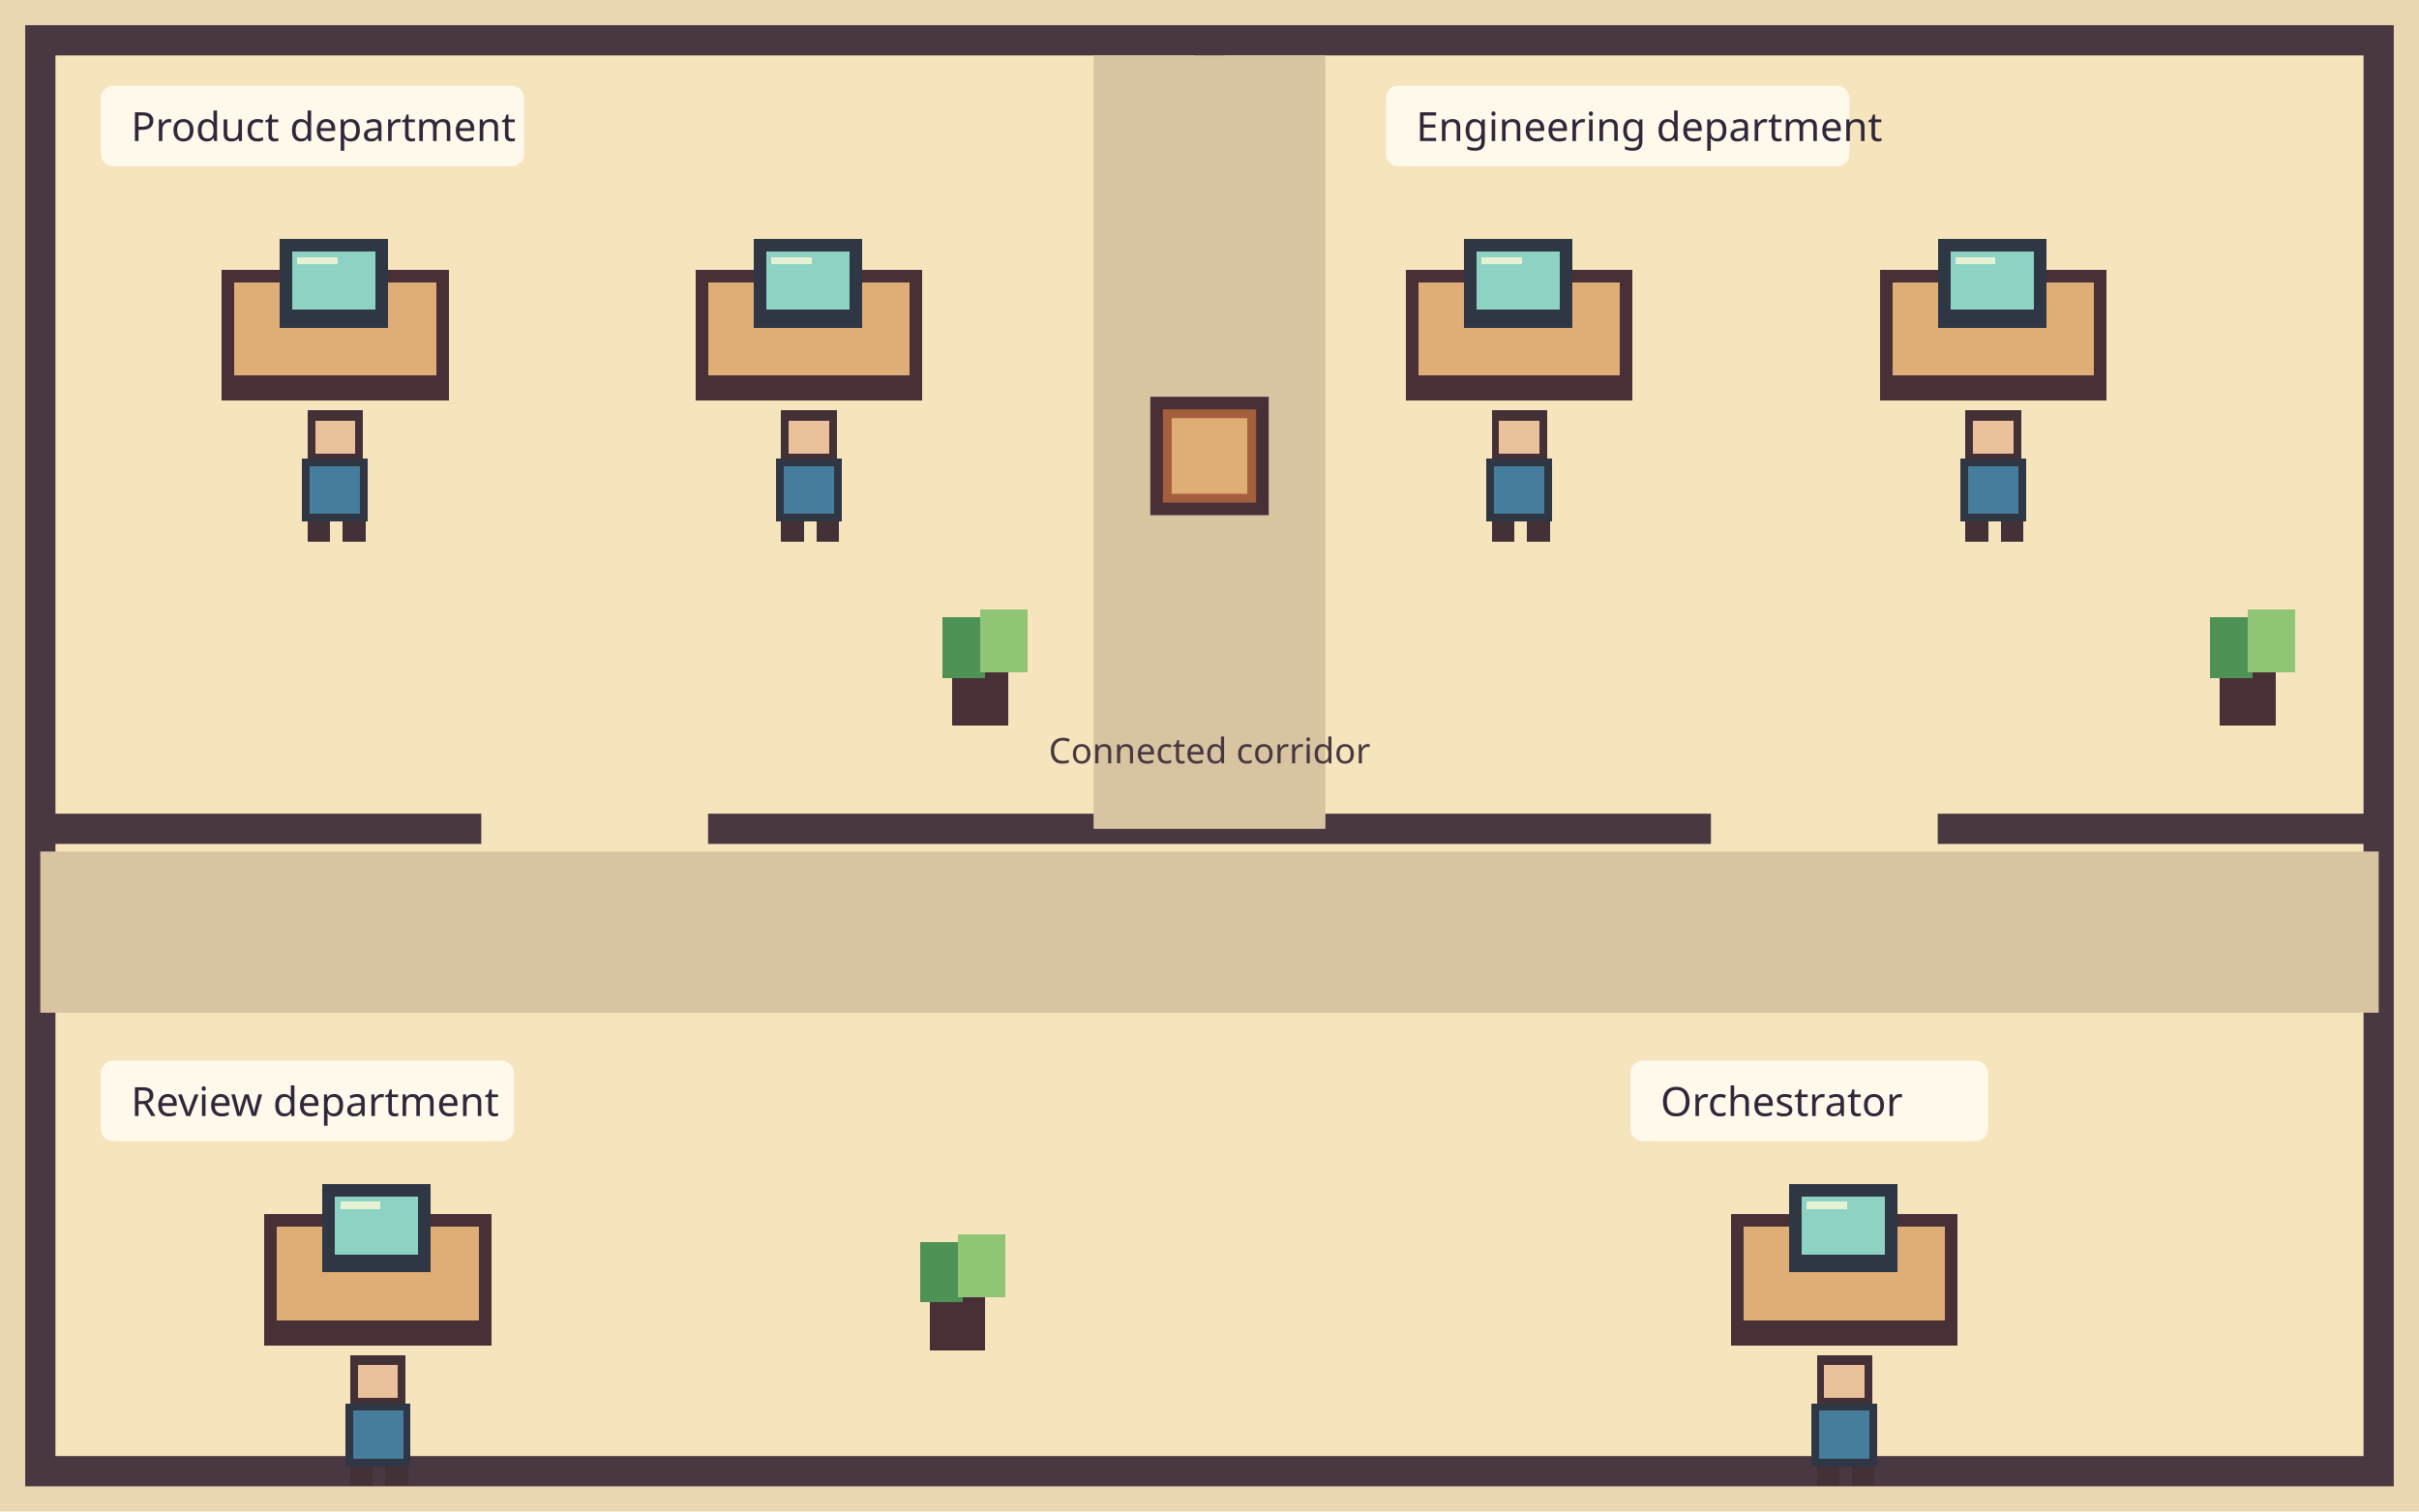
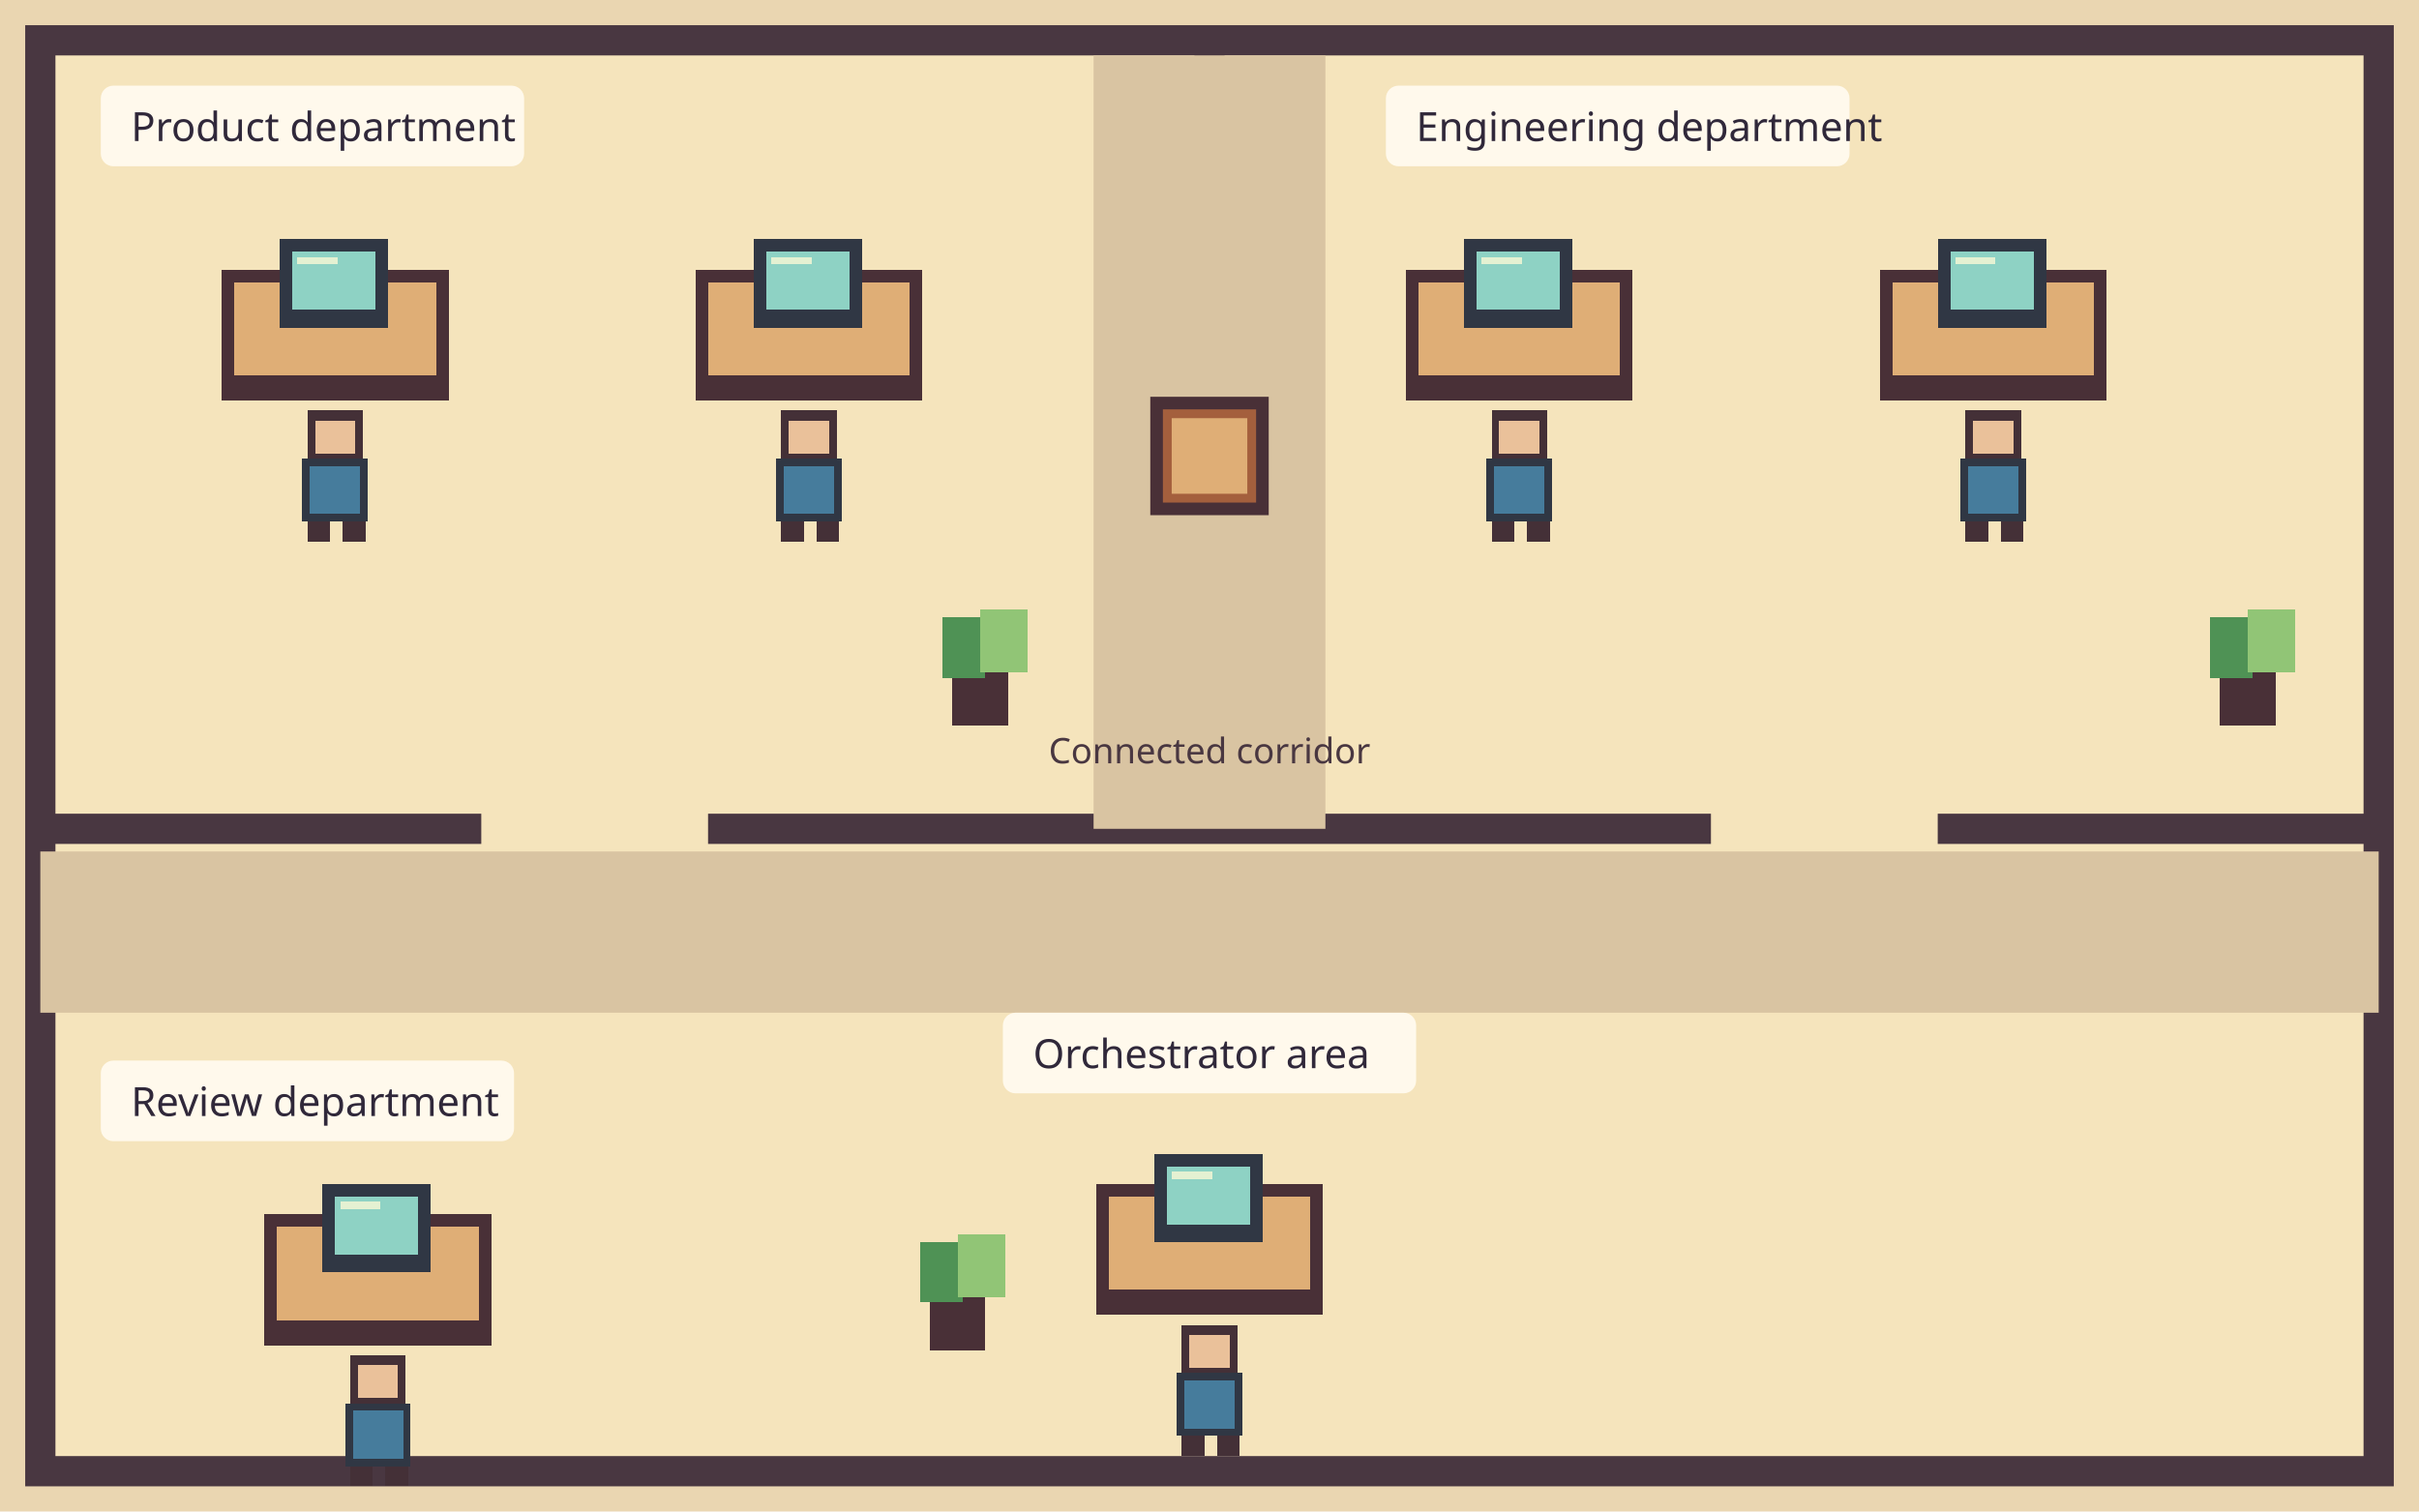
<svg xmlns="http://www.w3.org/2000/svg" width="960" height="600" viewBox="0 0 960 600">
  <defs>
    <g id="desk" shape-rendering="crispEdges">
      <rect width="90" height="52" fill="#493037" />
      <rect x="5" y="5" width="80" height="37" fill="#dfae76" />
      <rect x="23" y="-12" width="43" height="35" fill="#303744" />
      <rect x="28" y="-7" width="33" height="23" fill="#8ed2c4" />
      <rect x="30" y="-5" width="16" height="3" fill="#e4f1d2" />
    </g>
    <g id="worker" shape-rendering="crispEdges">
      <rect x="9" width="22" height="19" fill="#443037" />
      <rect x="12" y="4" width="16" height="13" fill="#eac19a" />
      <rect x="7" y="19" width="26" height="25" fill="#303744" />
      <rect x="10" y="22" width="20" height="19" fill="#467c9c" />
      <rect x="9" y="44" width="9" height="8" fill="#443037" />
      <rect x="23" y="44" width="9" height="8" fill="#443037" />
    </g>
    <g id="plant" shape-rendering="crispEdges">
      <rect x="14" y="24" width="22" height="22" fill="#493037" />
      <rect x="10" y="3" width="17" height="24" fill="#4f9255" />
      <rect x="25" width="19" height="25" fill="#91c576" />
    </g>
  </defs>
  <rect width="960" height="600" fill="#ead6b1" />
  <rect x="16" y="16" width="928" height="568" fill="#f5e4bc" stroke="#493741" stroke-width="12" />
  <path d="M480 22v118M480 224v105M16 329h175M281 329h398M769 329h175" fill="none" stroke="#493741" stroke-width="12" />
  <path d="M16 338h928v64H16z" fill="#d9c4a2" />
  <path d="M434 22h92v307h-92z" fill="#d9c4a2" />
  <rect x="40" y="34" width="168" height="32" rx="5" fill="#fff9ec" />
  <text x="52" y="56" font-family="Segoe UI, sans-serif" font-size="16" fill="#30283a">Product department</text>
  <rect x="550" y="34" width="184" height="32" rx="5" fill="#fff9ec" />
  <text x="562" y="56" font-family="Segoe UI, sans-serif" font-size="16" fill="#30283a">Engineering department</text>
  <rect x="40" y="421" width="164" height="32" rx="5" fill="#fff9ec" />
  <text x="52" y="443" font-family="Segoe UI, sans-serif" font-size="16" fill="#30283a">Review department</text>
-   <rect x="647" y="421" width="142" height="32" rx="5" fill="#fff9ec" />
-   <text x="659" y="443" font-family="Segoe UI, sans-serif" font-size="16" fill="#30283a">Orchestrator</text>
+   <rect x="398" y="402" width="164" height="32" rx="5" fill="#fff9ec" />
+   <text x="410" y="424" font-family="Segoe UI, sans-serif" font-size="16" fill="#30283a">Orchestrator area</text>
  <use href="#desk" x="88" y="107" />
  <use href="#worker" x="113" y="163" />
  <use href="#desk" x="276" y="107" />
  <use href="#worker" x="301" y="163" />
  <use href="#desk" x="558" y="107" />
  <use href="#worker" x="583" y="163" />
  <use href="#desk" x="746" y="107" />
  <use href="#worker" x="771" y="163" />
  <use href="#desk" x="105" y="482" />
  <use href="#worker" x="130" y="538" />
-   <use href="#desk" x="687" y="482" />
-   <use href="#worker" x="712" y="538" />
+   <use href="#desk" x="435" y="470" />
+   <use href="#worker" x="460" y="526" />
  <use href="#plant" x="364" y="242" />
  <use href="#plant" x="867" y="242" />
  <use href="#plant" x="355" y="490" />
  <rect x="459" y="160" width="42" height="42" fill="#a45f3d" stroke="#493037" stroke-width="5" />
  <rect x="465" y="166" width="30" height="30" fill="#dfae76" />
  <text x="480" y="303" text-anchor="middle" font-family="Segoe UI, sans-serif" font-size="14" fill="#493741">Connected corridor</text>
</svg>
